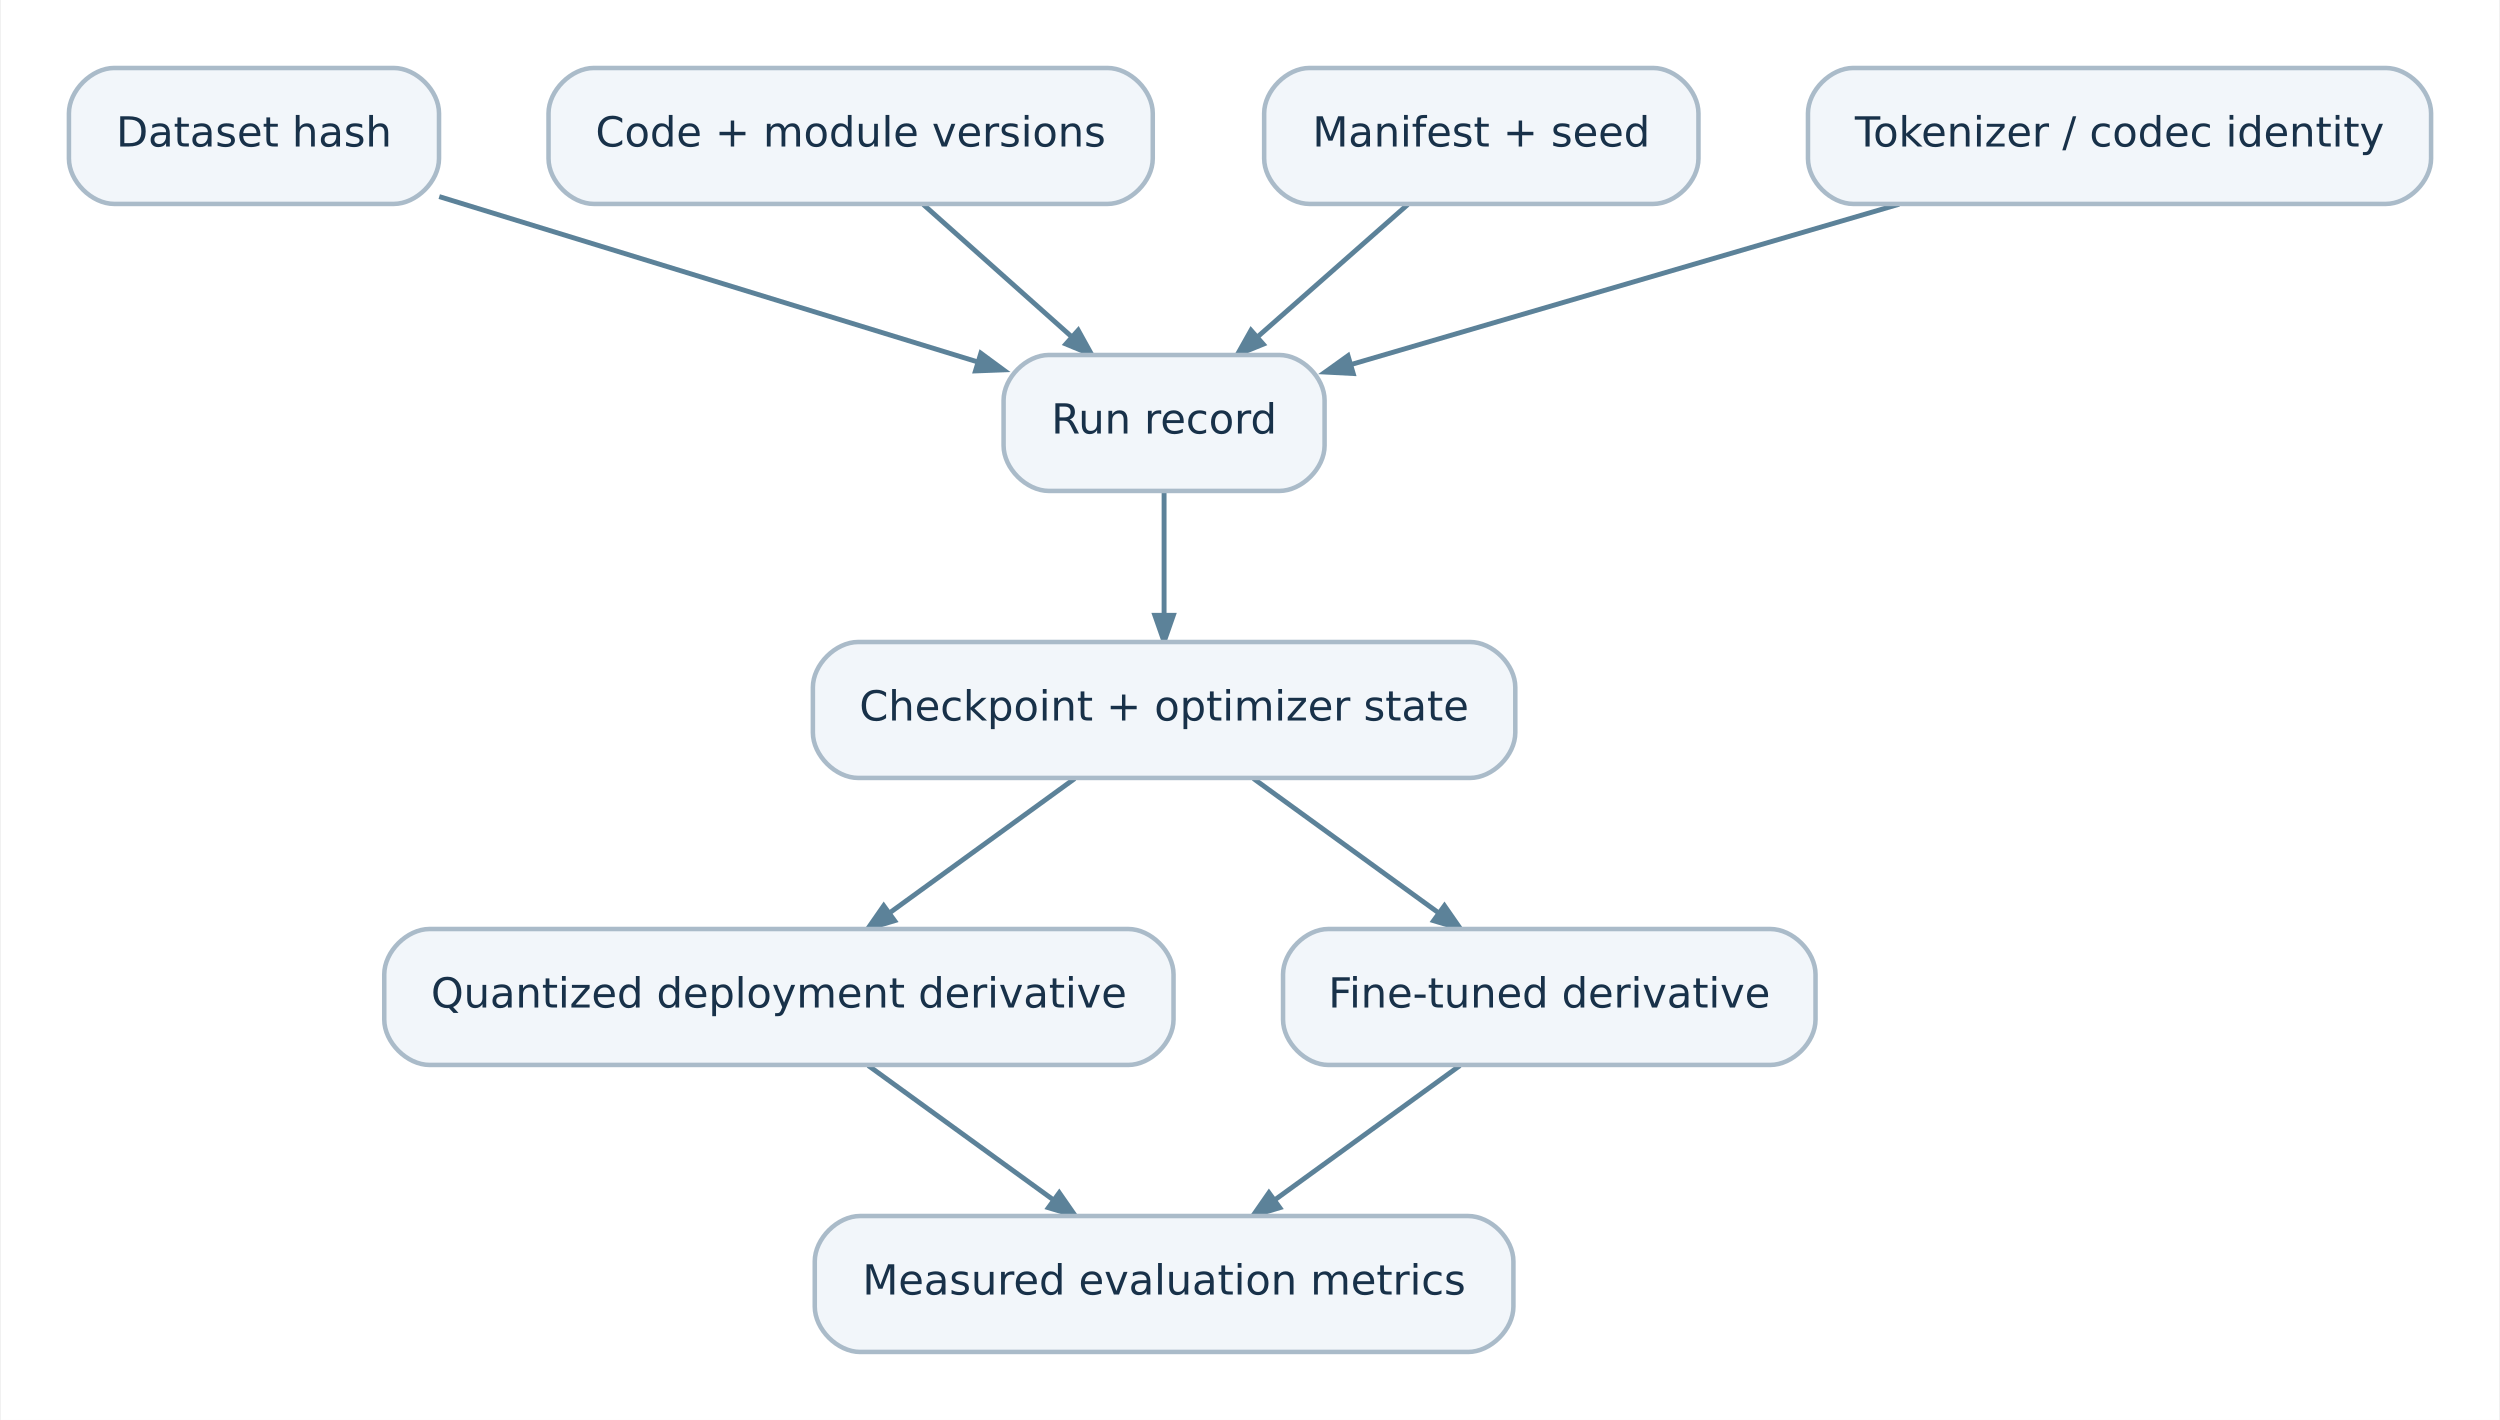
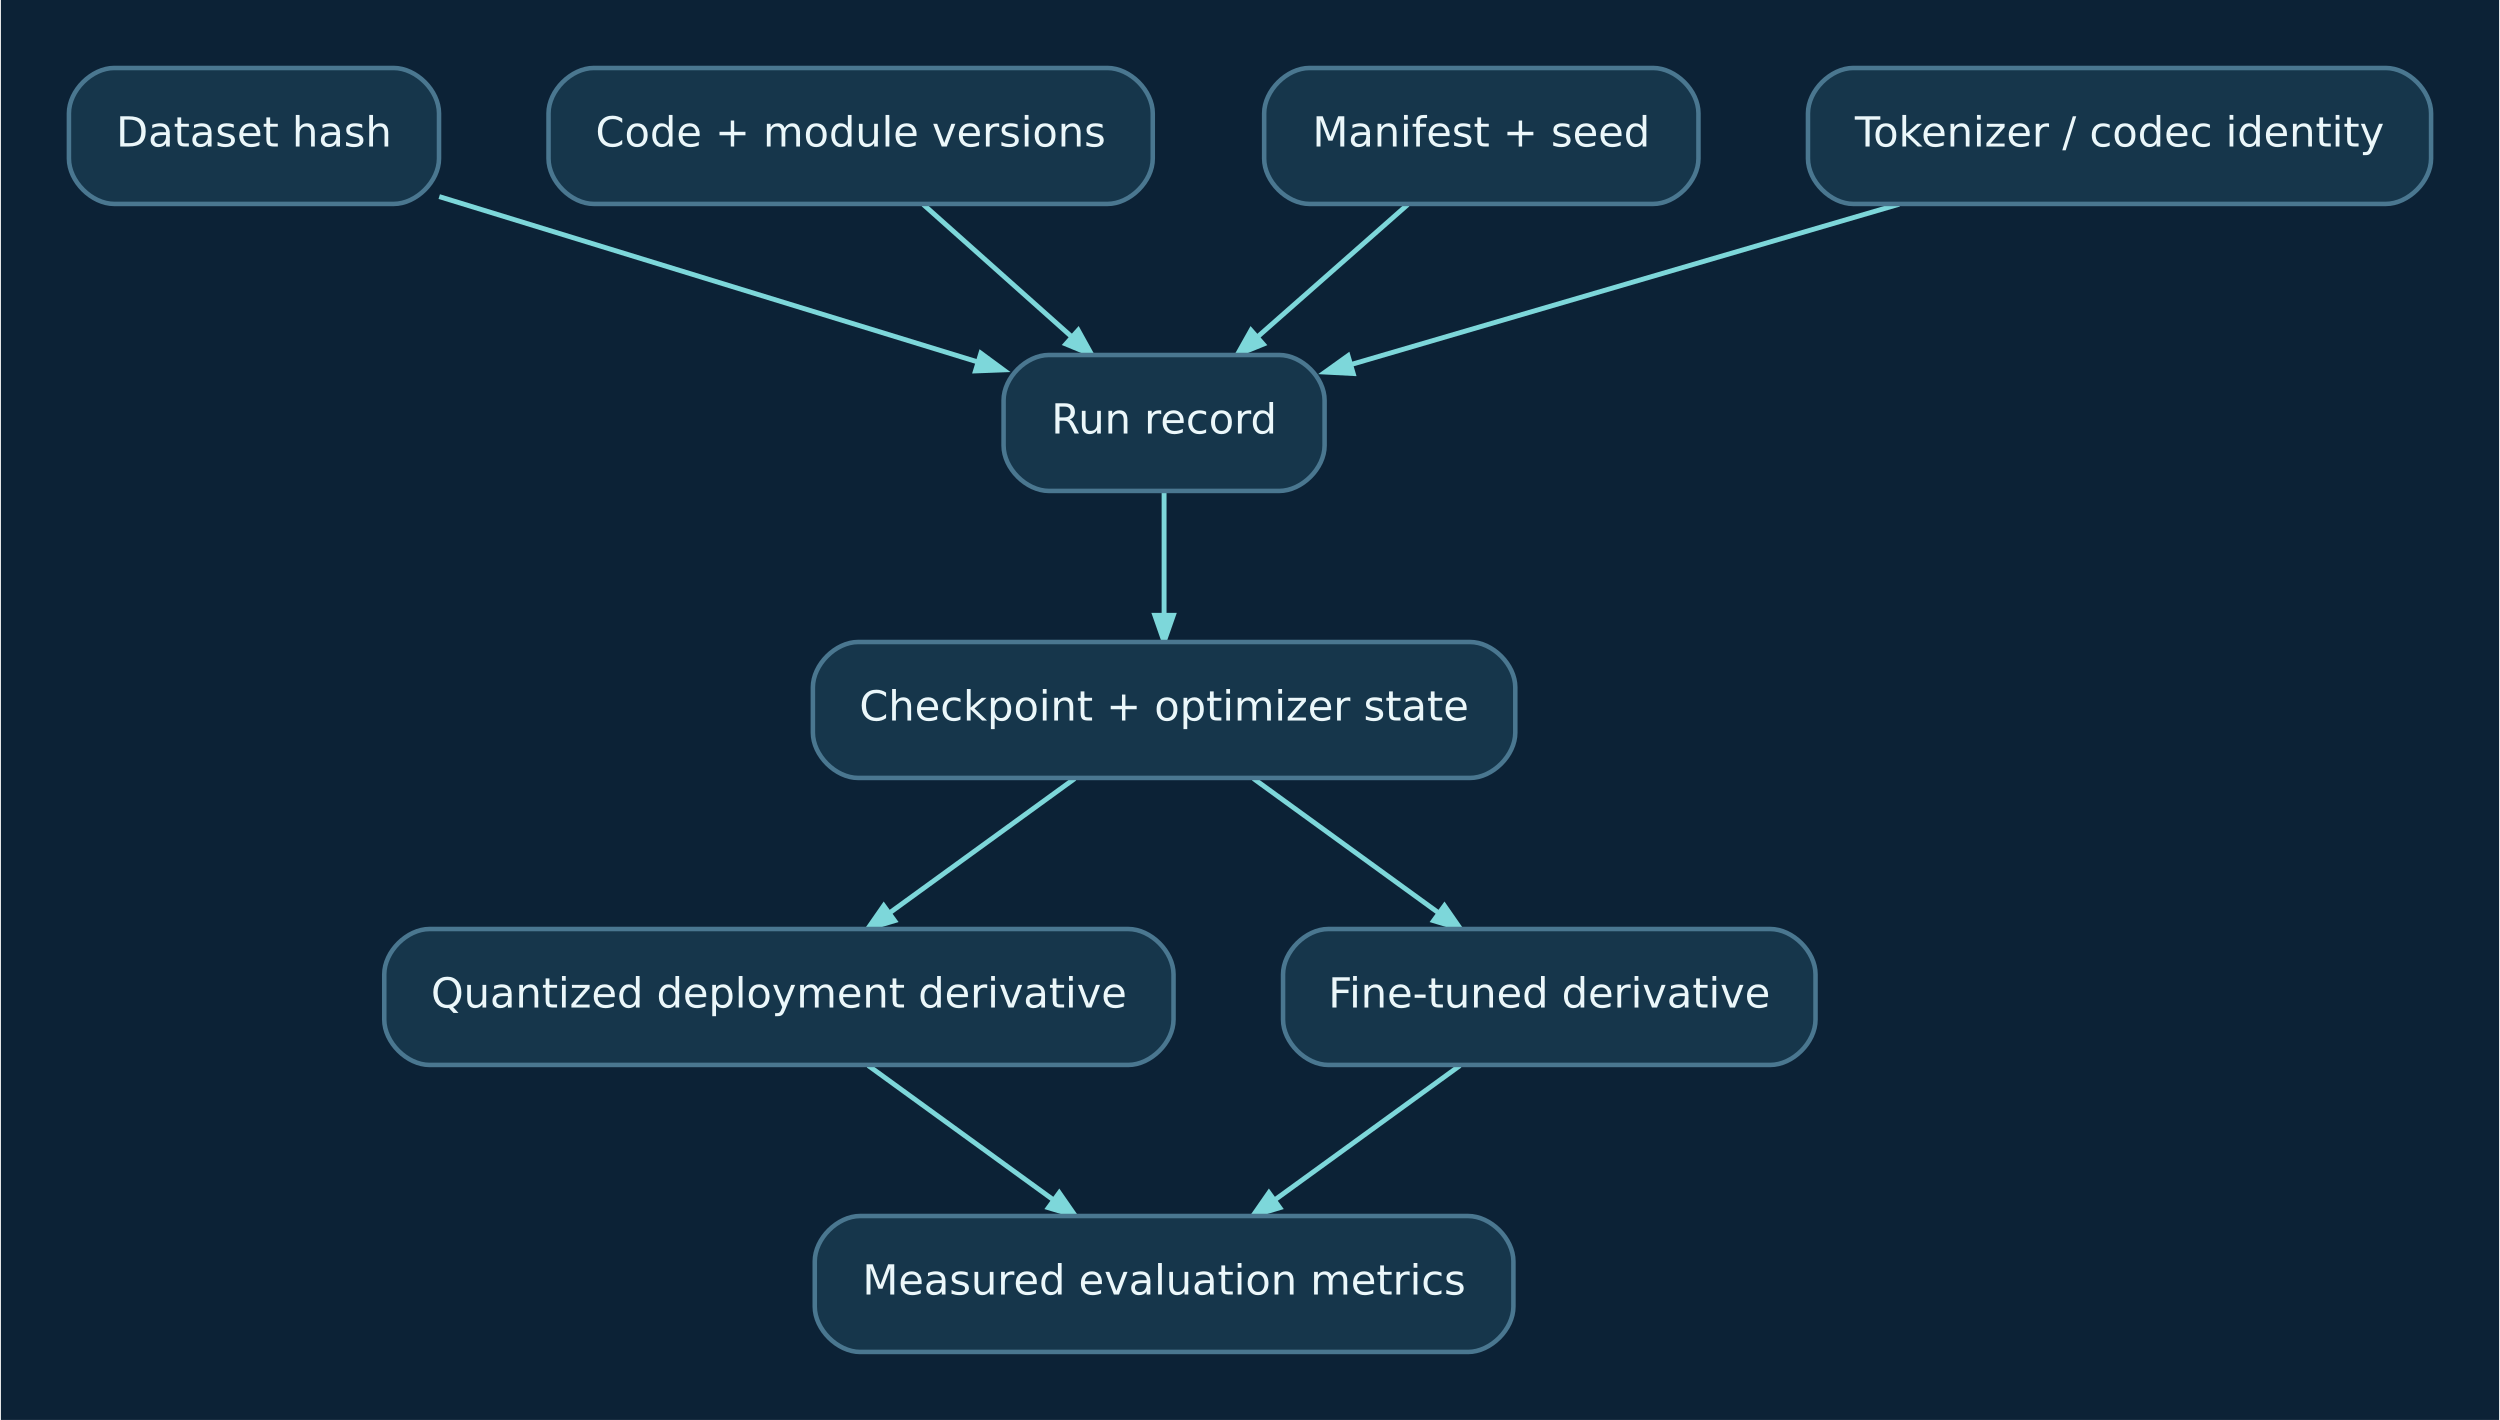
<svg xmlns="http://www.w3.org/2000/svg" width="662pt" height="376pt" viewBox="0.00 0.00 661.50 376.00">
  <g id="graph0" class="graph" transform="scale(1 1) rotate(0) translate(18 358)">
-     <polygon fill="white" stroke="transparent" points="-18,18 -18,-358 643.5,-358 643.5,18 -18,18" />
+     <polygon fill="#0c2236" stroke="transparent" points="-18,18 -18,-358 643.5,-358 643.5,18 -18,18" />
    <g id="edge1" class="edge">
-       <path fill="none" stroke="#5c8299" stroke-width="1.3" d="M98.06,-305.94C139.65,-293.17 199,-274.94 240.67,-262.15" />
-       <polygon fill="#5c8299" stroke="#5c8299" stroke-width="1.3" points="241.48,-264.46 247.46,-260.06 240.05,-259.78 241.48,-264.46" />
+       <path fill="none" stroke="#7dd7da" stroke-width="1.3" d="M98.06,-305.94C139.65,-293.17 199,-274.94 240.67,-262.15" />
+       <polygon fill="#7dd7da" stroke="#7dd7da" stroke-width="1.3" points="241.48,-264.46 247.46,-260.06 240.05,-259.78 241.48,-264.46" />
    </g>
    <g id="edge5" class="edge">
-       <path fill="none" stroke="#5c8299" stroke-width="1.3" d="M290,-227.84C290,-218.12 290,-205.82 290,-195.15" />
-       <polygon fill="#5c8299" stroke="#5c8299" stroke-width="1.3" points="292.45,-195.07 290,-188.07 287.55,-195.07 292.45,-195.07" />
+       <path fill="none" stroke="#7dd7da" stroke-width="1.3" d="M290,-227.84C290,-218.12 290,-205.82 290,-195.15" />
+       <polygon fill="#7dd7da" stroke="#7dd7da" stroke-width="1.3" points="292.45,-195.07 290,-188.07 287.55,-195.07 292.45,-195.07" />
    </g>
    <g id="edge2" class="edge">
-       <path fill="none" stroke="#5c8299" stroke-width="1.3" d="M226.25,-303.84C237.88,-293.47 252.82,-280.15 265.31,-269.02" />
-       <polygon fill="#5c8299" stroke="#5c8299" stroke-width="1.3" points="267.26,-270.56 270.85,-264.07 264,-266.9 267.26,-270.56" />
+       <path fill="none" stroke="#7dd7da" stroke-width="1.3" d="M226.25,-303.84C237.88,-293.47 252.82,-280.15 265.31,-269.02" />
+       <polygon fill="#7dd7da" stroke="#7dd7da" stroke-width="1.3" points="267.26,-270.56 270.85,-264.07 264,-266.9 267.26,-270.56" />
    </g>
    <g id="edge3" class="edge">
-       <path fill="none" stroke="#5c8299" stroke-width="1.3" d="M354.52,-303.84C342.64,-293.38 327.36,-279.91 314.65,-268.71" />
-       <polygon fill="#5c8299" stroke="#5c8299" stroke-width="1.3" points="316.25,-266.86 309.38,-264.07 313.01,-270.54 316.25,-266.86" />
+       <path fill="none" stroke="#7dd7da" stroke-width="1.3" d="M354.52,-303.84C342.64,-293.38 327.36,-279.91 314.65,-268.71" />
+       <polygon fill="#7dd7da" stroke="#7dd7da" stroke-width="1.3" points="316.25,-266.86 309.38,-264.07 313.01,-270.54 316.25,-266.86" />
    </g>
    <g id="edge4" class="edge">
-       <path fill="none" stroke="#5c8299" stroke-width="1.3" d="M484.64,-303.93C440.68,-291.07 381.07,-273.64 339.45,-261.46" />
-       <polygon fill="#5c8299" stroke="#5c8299" stroke-width="1.3" points="340.08,-259.09 332.67,-259.48 338.7,-263.8 340.08,-259.09" />
+       <path fill="none" stroke="#7dd7da" stroke-width="1.3" d="M484.64,-303.93C440.68,-291.07 381.07,-273.64 339.45,-261.46" />
+       <polygon fill="#7dd7da" stroke="#7dd7da" stroke-width="1.3" points="340.08,-259.09 332.67,-259.48 338.7,-263.8 340.08,-259.09" />
    </g>
    <g id="edge6" class="edge">
-       <path fill="none" stroke="#5c8299" stroke-width="1.3" d="M266.34,-151.84C251.8,-141.28 233.03,-127.67 217.52,-116.42" />
-       <polygon fill="#5c8299" stroke="#5c8299" stroke-width="1.3" points="218.63,-114.2 211.53,-112.07 215.76,-118.16 218.63,-114.2" />
+       <path fill="none" stroke="#7dd7da" stroke-width="1.3" d="M266.34,-151.84C251.8,-141.28 233.03,-127.67 217.52,-116.42" />
+       <polygon fill="#7dd7da" stroke="#7dd7da" stroke-width="1.3" points="218.63,-114.2 211.53,-112.07 215.76,-118.16 218.63,-114.2" />
    </g>
    <g id="edge7" class="edge">
-       <path fill="none" stroke="#5c8299" stroke-width="1.3" d="M313.66,-151.84C328.2,-141.28 346.97,-127.67 362.48,-116.42" />
-       <polygon fill="#5c8299" stroke="#5c8299" stroke-width="1.3" points="364.24,-118.16 368.47,-112.07 361.37,-114.2 364.24,-118.16" />
+       <path fill="none" stroke="#7dd7da" stroke-width="1.3" d="M313.66,-151.84C328.2,-141.28 346.97,-127.67 362.48,-116.42" />
+       <polygon fill="#7dd7da" stroke="#7dd7da" stroke-width="1.3" points="364.24,-118.16 368.47,-112.07 361.37,-114.2 364.24,-118.16" />
    </g>
    <g id="edge8" class="edge">
-       <path fill="none" stroke="#5c8299" stroke-width="1.3" d="M211.66,-75.84C226.2,-65.28 244.97,-51.67 260.48,-40.42" />
-       <polygon fill="#5c8299" stroke="#5c8299" stroke-width="1.3" points="262.24,-42.16 266.47,-36.07 259.37,-38.2 262.24,-42.16" />
+       <path fill="none" stroke="#7dd7da" stroke-width="1.3" d="M211.66,-75.84C226.2,-65.28 244.97,-51.67 260.48,-40.42" />
+       <polygon fill="#7dd7da" stroke="#7dd7da" stroke-width="1.3" points="262.24,-42.16 266.47,-36.07 259.37,-38.2 262.24,-42.16" />
    </g>
    <g id="edge9" class="edge">
-       <path fill="none" stroke="#5c8299" stroke-width="1.3" d="M368.34,-75.84C353.8,-65.28 335.03,-51.67 319.52,-40.42" />
-       <polygon fill="#5c8299" stroke="#5c8299" stroke-width="1.3" points="320.63,-38.2 313.53,-36.07 317.76,-42.16 320.63,-38.2" />
+       <path fill="none" stroke="#7dd7da" stroke-width="1.3" d="M368.34,-75.84C353.8,-65.28 335.03,-51.67 319.52,-40.42" />
+       <polygon fill="#7dd7da" stroke="#7dd7da" stroke-width="1.3" points="320.63,-38.2 313.53,-36.07 317.76,-42.16 320.63,-38.2" />
    </g>
    <g id="node1" class="node">
-       <path fill="#f2f6fa" stroke="#aabbc9" stroke-width="1.2" d="M86,-340C86,-340 12,-340 12,-340 6,-340 0,-334 0,-328 0,-328 0,-316 0,-316 0,-310 6,-304 12,-304 12,-304 86,-304 86,-304 92,-304 98,-310 98,-316 98,-316 98,-328 98,-328 98,-334 92,-340 86,-340" />
-       <text text-anchor="middle" x="49" y="-319.2" font-family="DejaVu Sans" font-size="11.00" fill="#183149">Dataset hash</text>
+       <path fill="#16364b" stroke="#4a7790" stroke-width="1.2" d="M86,-340C86,-340 12,-340 12,-340 6,-340 0,-334 0,-328 0,-328 0,-316 0,-316 0,-310 6,-304 12,-304 12,-304 86,-304 86,-304 92,-304 98,-310 98,-316 98,-316 98,-328 98,-328 98,-334 92,-340 86,-340" />
+       <text text-anchor="middle" x="49" y="-319.2" font-family="DejaVu Sans" font-size="11.00" fill="#ebf7fa">Dataset hash</text>
    </g>
    <g id="node2" class="node">
-       <path fill="#f2f6fa" stroke="#aabbc9" stroke-width="1.2" d="M320.5,-264C320.5,-264 259.5,-264 259.5,-264 253.5,-264 247.5,-258 247.5,-252 247.5,-252 247.5,-240 247.5,-240 247.5,-234 253.5,-228 259.5,-228 259.5,-228 320.5,-228 320.5,-228 326.5,-228 332.5,-234 332.5,-240 332.5,-240 332.5,-252 332.5,-252 332.5,-258 326.5,-264 320.5,-264" />
-       <text text-anchor="middle" x="290" y="-243.2" font-family="DejaVu Sans" font-size="11.00" fill="#183149">Run record</text>
+       <path fill="#16364b" stroke="#4a7790" stroke-width="1.2" d="M320.5,-264C320.5,-264 259.5,-264 259.5,-264 253.5,-264 247.5,-258 247.5,-252 247.5,-252 247.5,-240 247.5,-240 247.5,-234 253.5,-228 259.5,-228 259.5,-228 320.5,-228 320.5,-228 326.5,-228 332.5,-234 332.5,-240 332.5,-240 332.5,-252 332.5,-252 332.5,-258 326.5,-264 320.5,-264" />
+       <text text-anchor="middle" x="290" y="-243.2" font-family="DejaVu Sans" font-size="11.00" fill="#ebf7fa">Run record</text>
    </g>
    <g id="node3" class="node">
-       <path fill="#f2f6fa" stroke="#aabbc9" stroke-width="1.2" d="M275,-340C275,-340 139,-340 139,-340 133,-340 127,-334 127,-328 127,-328 127,-316 127,-316 127,-310 133,-304 139,-304 139,-304 275,-304 275,-304 281,-304 287,-310 287,-316 287,-316 287,-328 287,-328 287,-334 281,-340 275,-340" />
-       <text text-anchor="middle" x="207" y="-319.2" font-family="DejaVu Sans" font-size="11.00" fill="#183149">Code + module versions</text>
+       <path fill="#16364b" stroke="#4a7790" stroke-width="1.2" d="M275,-340C275,-340 139,-340 139,-340 133,-340 127,-334 127,-328 127,-328 127,-316 127,-316 127,-310 133,-304 139,-304 139,-304 275,-304 275,-304 281,-304 287,-310 287,-316 287,-316 287,-328 287,-328 287,-334 281,-340 275,-340" />
+       <text text-anchor="middle" x="207" y="-319.2" font-family="DejaVu Sans" font-size="11.00" fill="#ebf7fa">Code + module versions</text>
    </g>
    <g id="node4" class="node">
-       <path fill="#f2f6fa" stroke="#aabbc9" stroke-width="1.2" d="M419.5,-340C419.5,-340 328.5,-340 328.5,-340 322.5,-340 316.5,-334 316.5,-328 316.5,-328 316.5,-316 316.5,-316 316.5,-310 322.5,-304 328.5,-304 328.5,-304 419.5,-304 419.5,-304 425.5,-304 431.5,-310 431.5,-316 431.5,-316 431.5,-328 431.5,-328 431.5,-334 425.5,-340 419.5,-340" />
-       <text text-anchor="middle" x="374" y="-319.2" font-family="DejaVu Sans" font-size="11.00" fill="#183149">Manifest + seed</text>
+       <path fill="#16364b" stroke="#4a7790" stroke-width="1.2" d="M419.5,-340C419.5,-340 328.5,-340 328.5,-340 322.5,-340 316.5,-334 316.5,-328 316.5,-328 316.5,-316 316.5,-316 316.5,-310 322.5,-304 328.5,-304 328.5,-304 419.5,-304 419.5,-304 425.5,-304 431.5,-310 431.5,-316 431.5,-316 431.5,-328 431.5,-328 431.5,-334 425.5,-340 419.5,-340" />
+       <text text-anchor="middle" x="374" y="-319.2" font-family="DejaVu Sans" font-size="11.00" fill="#ebf7fa">Manifest + seed</text>
    </g>
    <g id="node5" class="node">
-       <path fill="#f2f6fa" stroke="#aabbc9" stroke-width="1.2" d="M613.5,-340C613.5,-340 472.5,-340 472.5,-340 466.5,-340 460.5,-334 460.5,-328 460.5,-328 460.5,-316 460.5,-316 460.5,-310 466.5,-304 472.5,-304 472.5,-304 613.5,-304 613.5,-304 619.5,-304 625.5,-310 625.5,-316 625.5,-316 625.5,-328 625.5,-328 625.5,-334 619.5,-340 613.5,-340" />
-       <text text-anchor="middle" x="543" y="-319.2" font-family="DejaVu Sans" font-size="11.00" fill="#183149">Tokenizer / codec identity</text>
+       <path fill="#16364b" stroke="#4a7790" stroke-width="1.2" d="M613.5,-340C613.5,-340 472.5,-340 472.5,-340 466.5,-340 460.5,-334 460.5,-328 460.5,-328 460.5,-316 460.5,-316 460.5,-310 466.5,-304 472.5,-304 472.5,-304 613.5,-304 613.5,-304 619.5,-304 625.5,-310 625.5,-316 625.5,-316 625.5,-328 625.5,-328 625.5,-334 619.5,-340 613.5,-340" />
+       <text text-anchor="middle" x="543" y="-319.2" font-family="DejaVu Sans" font-size="11.00" fill="#ebf7fa">Tokenizer / codec identity</text>
    </g>
    <g id="node6" class="node">
-       <path fill="#f2f6fa" stroke="#aabbc9" stroke-width="1.2" d="M371,-188C371,-188 209,-188 209,-188 203,-188 197,-182 197,-176 197,-176 197,-164 197,-164 197,-158 203,-152 209,-152 209,-152 371,-152 371,-152 377,-152 383,-158 383,-164 383,-164 383,-176 383,-176 383,-182 377,-188 371,-188" />
-       <text text-anchor="middle" x="290" y="-167.2" font-family="DejaVu Sans" font-size="11.00" fill="#183149">Checkpoint + optimizer state</text>
+       <path fill="#16364b" stroke="#4a7790" stroke-width="1.2" d="M371,-188C371,-188 209,-188 209,-188 203,-188 197,-182 197,-176 197,-176 197,-164 197,-164 197,-158 203,-152 209,-152 209,-152 371,-152 371,-152 377,-152 383,-158 383,-164 383,-164 383,-176 383,-176 383,-182 377,-188 371,-188" />
+       <text text-anchor="middle" x="290" y="-167.2" font-family="DejaVu Sans" font-size="11.00" fill="#ebf7fa">Checkpoint + optimizer state</text>
    </g>
    <g id="node7" class="node">
-       <path fill="#f2f6fa" stroke="#aabbc9" stroke-width="1.2" d="M280.5,-112C280.5,-112 95.5,-112 95.5,-112 89.5,-112 83.5,-106 83.5,-100 83.5,-100 83.5,-88 83.5,-88 83.5,-82 89.5,-76 95.5,-76 95.5,-76 280.5,-76 280.5,-76 286.5,-76 292.5,-82 292.5,-88 292.5,-88 292.5,-100 292.5,-100 292.5,-106 286.5,-112 280.5,-112" />
-       <text text-anchor="middle" x="188" y="-91.2" font-family="DejaVu Sans" font-size="11.00" fill="#183149">Quantized deployment derivative</text>
+       <path fill="#16364b" stroke="#4a7790" stroke-width="1.2" d="M280.5,-112C280.5,-112 95.5,-112 95.5,-112 89.5,-112 83.5,-106 83.5,-100 83.5,-100 83.5,-88 83.5,-88 83.5,-82 89.5,-76 95.5,-76 95.5,-76 280.5,-76 280.5,-76 286.5,-76 292.5,-82 292.5,-88 292.5,-88 292.5,-100 292.5,-100 292.5,-106 286.5,-112 280.5,-112" />
+       <text text-anchor="middle" x="188" y="-91.2" font-family="DejaVu Sans" font-size="11.00" fill="#ebf7fa">Quantized deployment derivative</text>
    </g>
    <g id="node8" class="node">
-       <path fill="#f2f6fa" stroke="#aabbc9" stroke-width="1.2" d="M450.5,-112C450.5,-112 333.5,-112 333.5,-112 327.5,-112 321.5,-106 321.5,-100 321.5,-100 321.5,-88 321.5,-88 321.5,-82 327.5,-76 333.5,-76 333.5,-76 450.5,-76 450.5,-76 456.5,-76 462.5,-82 462.5,-88 462.5,-88 462.5,-100 462.5,-100 462.5,-106 456.5,-112 450.5,-112" />
-       <text text-anchor="middle" x="392" y="-91.2" font-family="DejaVu Sans" font-size="11.00" fill="#183149">Fine-tuned derivative</text>
+       <path fill="#16364b" stroke="#4a7790" stroke-width="1.2" d="M450.5,-112C450.5,-112 333.5,-112 333.5,-112 327.5,-112 321.5,-106 321.5,-100 321.5,-100 321.5,-88 321.5,-88 321.5,-82 327.5,-76 333.5,-76 333.5,-76 450.5,-76 450.5,-76 456.5,-76 462.5,-82 462.5,-88 462.5,-88 462.5,-100 462.5,-100 462.5,-106 456.5,-112 450.5,-112" />
+       <text text-anchor="middle" x="392" y="-91.2" font-family="DejaVu Sans" font-size="11.00" fill="#ebf7fa">Fine-tuned derivative</text>
    </g>
    <g id="node9" class="node">
-       <path fill="#f2f6fa" stroke="#aabbc9" stroke-width="1.2" d="M370.5,-36C370.5,-36 209.5,-36 209.5,-36 203.5,-36 197.5,-30 197.5,-24 197.5,-24 197.5,-12 197.5,-12 197.5,-6 203.5,0 209.5,0 209.5,0 370.5,0 370.5,0 376.5,0 382.5,-6 382.5,-12 382.5,-12 382.5,-24 382.5,-24 382.5,-30 376.5,-36 370.5,-36" />
-       <text text-anchor="middle" x="290" y="-15.2" font-family="DejaVu Sans" font-size="11.00" fill="#183149">Measured evaluation metrics</text>
+       <path fill="#16364b" stroke="#4a7790" stroke-width="1.2" d="M370.5,-36C370.5,-36 209.5,-36 209.5,-36 203.5,-36 197.5,-30 197.5,-24 197.5,-24 197.5,-12 197.5,-12 197.5,-6 203.5,0 209.5,0 209.5,0 370.5,0 370.5,0 376.5,0 382.5,-6 382.5,-12 382.5,-12 382.5,-24 382.5,-24 382.5,-30 376.5,-36 370.5,-36" />
+       <text text-anchor="middle" x="290" y="-15.2" font-family="DejaVu Sans" font-size="11.00" fill="#ebf7fa">Measured evaluation metrics</text>
    </g>
  </g>
</svg>
